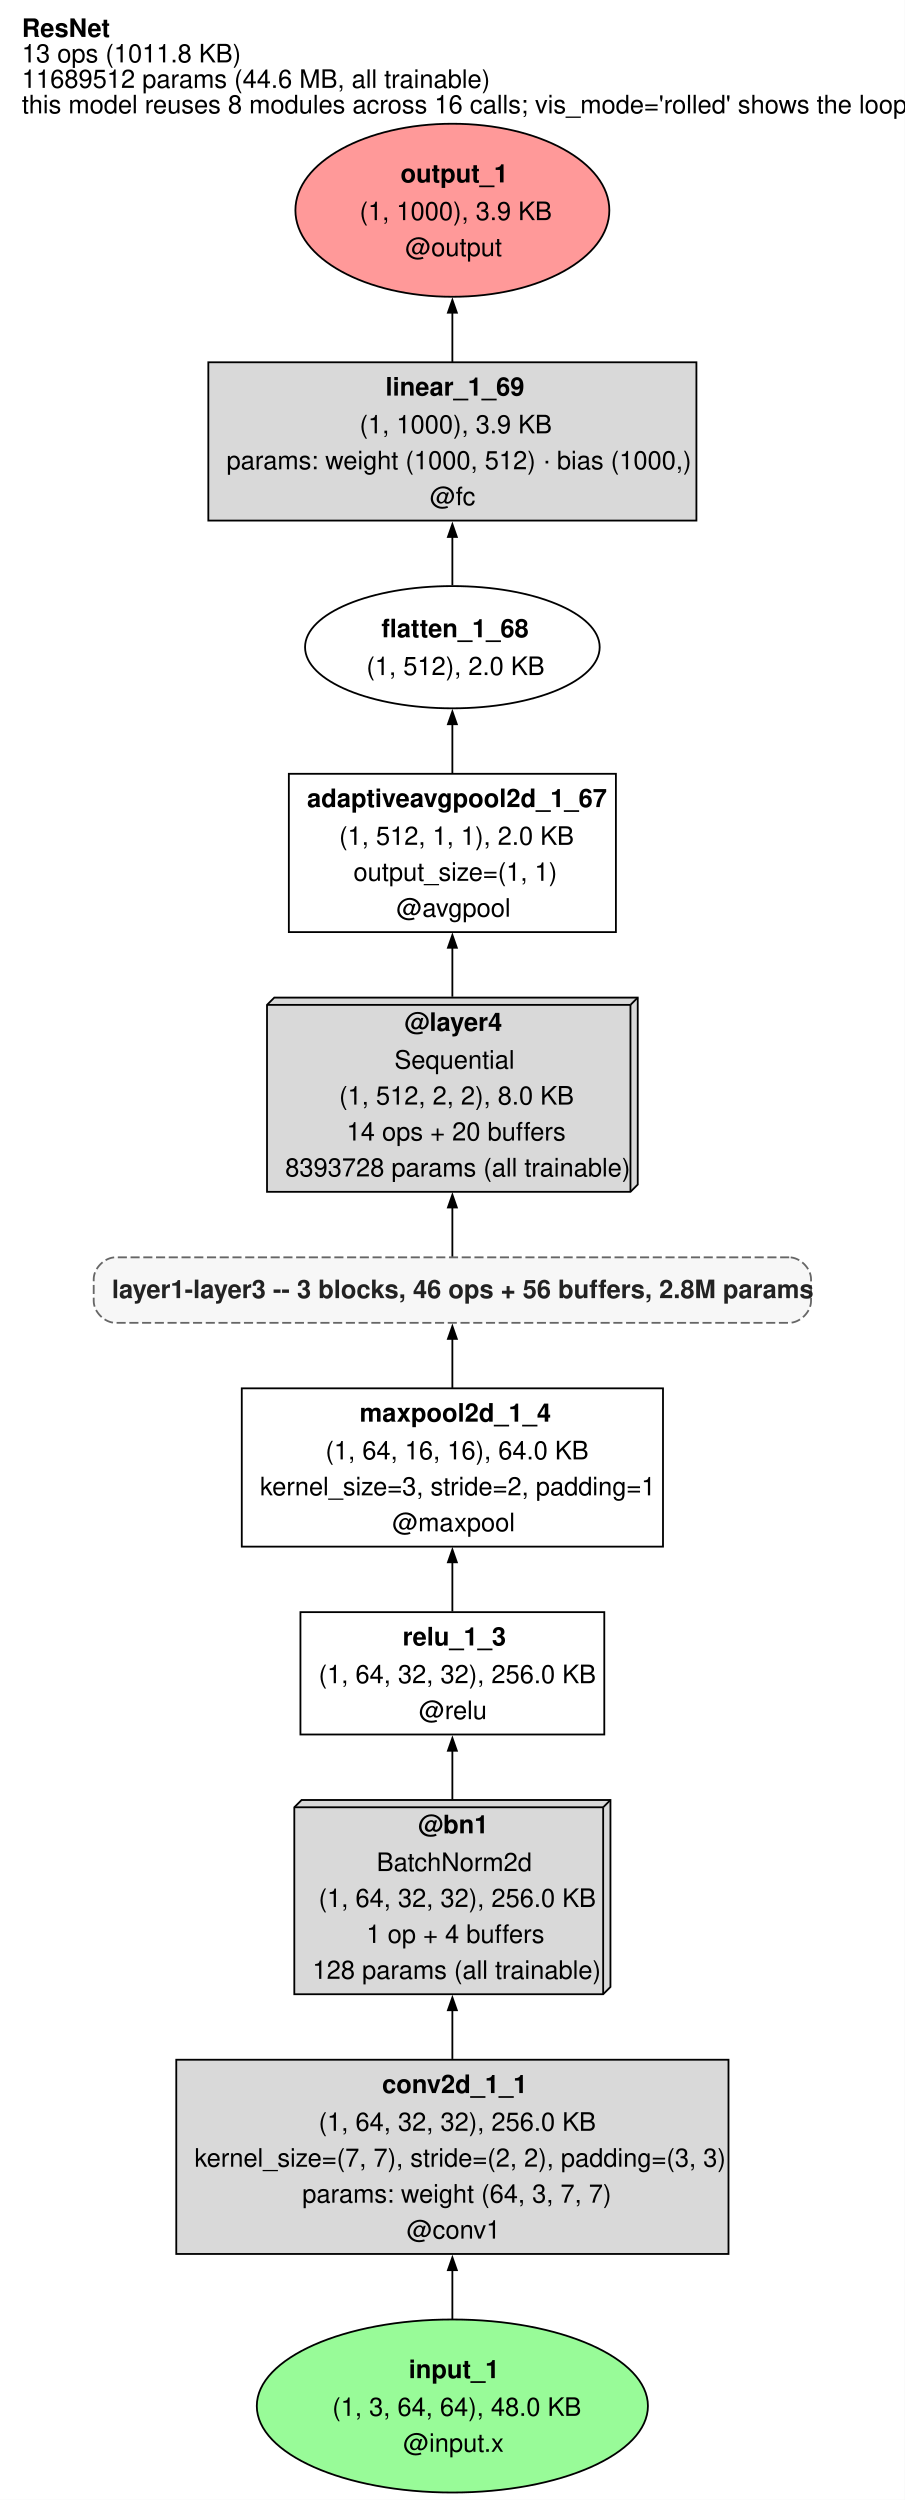
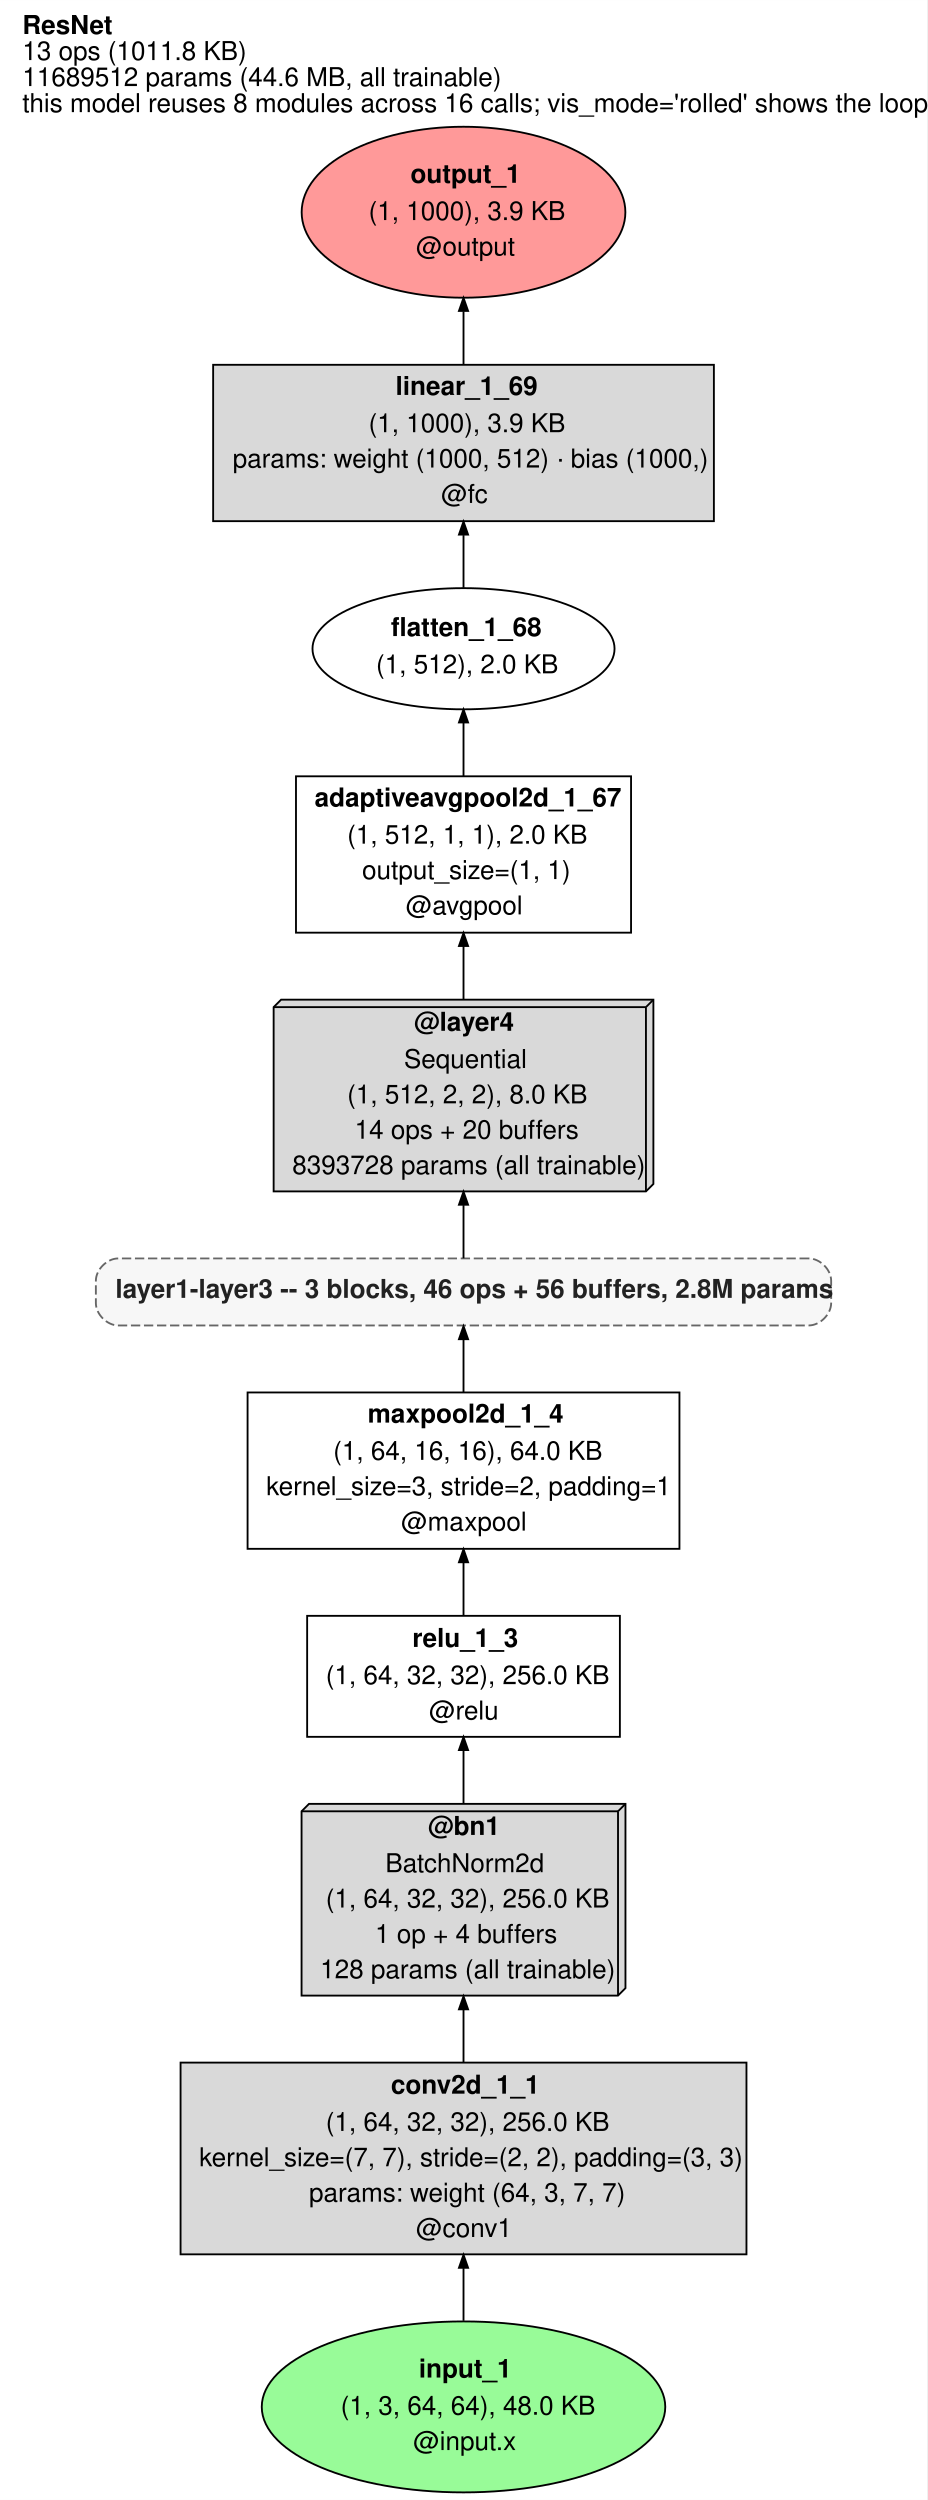
- <svg xmlns="http://www.w3.org/2000/svg" width="497pt" height="1374pt" viewBox="0.00 0.00 497.00 1374.00">
-   <g id="graph0" class="graph" transform="scale(1 1) rotate(0) translate(4 1369.89)">
-     <polygon fill="white" stroke="none" points="-4,4 -4,-1369.89 493.25,-1369.89 493.25,4 -4,4" />
-     <text xml:space="preserve" text-anchor="start" x="8" y="-1349.59" font-family="Helvetica,sans-Serif" font-weight="bold" font-size="14.00">ResNet</text>
-     <text xml:space="preserve" text-anchor="start" x="8" y="-1335.59" font-family="Helvetica,sans-Serif" font-size="14.00">13 ops (1011.8 KB)</text>
-     <text xml:space="preserve" text-anchor="start" x="8" y="-1321.59" font-family="Helvetica,sans-Serif" font-size="14.00">11689512 params (44.6 MB, all trainable)</text>
-     <text xml:space="preserve" text-anchor="start" x="8" y="-1307.59" font-family="Helvetica,sans-Serif" font-size="14.00">this model reuses 8 modules across 16 calls; vis_mode='rolled' shows the loop</text>
+ <svg xmlns="http://www.w3.org/2000/svg" width="498pt" height="1343pt" viewBox="0.00 0.00 498.00 1342.90">
+   <g id="graph0" class="graph" transform="scale(1 1) rotate(0) translate(4 1338.9)">
+     <polygon fill="white" stroke="transparent" points="-4,4 -4,-1338.9 494,-1338.9 494,4 -4,4" />
+     <text text-anchor="start" x="8" y="-1320.7" font-family="Helvetica,sans-Serif" font-weight="bold" font-size="14.00">ResNet</text>
+     <text text-anchor="start" x="8" y="-1306.7" font-family="Helvetica,sans-Serif" font-size="14.00">13 ops (1011.8 KB)</text>
+     <text text-anchor="start" x="8" y="-1292.7" font-family="Helvetica,sans-Serif" font-size="14.00">11689512 params (44.6 MB, all trainable)</text>
+     <text text-anchor="start" x="8" y="-1278.7" font-family="Helvetica,sans-Serif" font-size="14.00">this model reuses 8 modules across 16 calls; vis_mode='rolled' shows the loop</text>
    <g id="node1" class="node">
-       <ellipse fill="#98fb98" stroke="black" cx="244.62" cy="-47.55" rx="107.48" ry="47.55" />
-       <text xml:space="preserve" text-anchor="start" x="220.62" y="-62.88" font-family="Helvetica,sans-Serif" font-weight="bold" font-size="14.00">input_1</text>
-       <text xml:space="preserve" text-anchor="start" x="178.62" y="-42.13" font-family="Helvetica,sans-Serif" font-size="14.00">(1, 3, 64, 64), 48.0 KB</text>
-       <text xml:space="preserve" text-anchor="start" x="217.62" y="-22.38" font-family="Helvetica,sans-Serif" font-size="14.00">@input.x</text>
+       <ellipse fill="#98fb98" stroke="black" cx="245" cy="-45.96" rx="108.38" ry="45.92" />
+       <text text-anchor="start" x="221" y="-61.76" font-family="Helvetica,sans-Serif" font-weight="bold" font-size="14.00">input_1</text>
+       <text text-anchor="start" x="179" y="-41.76" font-family="Helvetica,sans-Serif" font-size="14.00">(1, 3, 64, 64), 48.0 KB</text>
+       <text text-anchor="start" x="218" y="-22.76" font-family="Helvetica,sans-Serif" font-size="14.00">@input.x</text>
    </g>
    <g id="node2" class="node">
-       <polygon fill="#d9d9d9" stroke="black" points="396.38,-237.86 92.88,-237.86 92.88,-131.11 396.38,-131.11 396.38,-237.86" />
-       <text xml:space="preserve" text-anchor="start" x="206" y="-219.56" font-family="Helvetica,sans-Serif" font-weight="bold" font-size="14.00">conv2d_1_1</text>
-       <text xml:space="preserve" text-anchor="start" x="171.12" y="-198.81" font-family="Helvetica,sans-Serif" font-size="14.00">(1, 64, 32, 32), 256.0 KB</text>
-       <text xml:space="preserve" text-anchor="start" x="102.88" y="-179.06" font-family="Helvetica,sans-Serif" font-size="14.00">kernel_size=(7, 7), stride=(2, 2), padding=(3, 3)</text>
-       <text xml:space="preserve" text-anchor="start" x="162.12" y="-159.31" font-family="Helvetica,sans-Serif" font-size="14.00">params: weight (64, 3, 7, 7)</text>
-       <text xml:space="preserve" text-anchor="start" x="219.5" y="-139.56" font-family="Helvetica,sans-Serif" font-size="14.00">@conv1</text>
+       <polygon fill="#d9d9d9" stroke="black" points="397,-230.92 93,-230.92 93,-127.92 397,-127.92 397,-230.92" />
+       <text text-anchor="start" x="206" y="-214.22" font-family="Helvetica,sans-Serif" font-weight="bold" font-size="14.00">conv2d_1_1</text>
+       <text text-anchor="start" x="171" y="-194.22" font-family="Helvetica,sans-Serif" font-size="14.00">(1, 64, 32, 32), 256.0 KB</text>
+       <text text-anchor="start" x="103" y="-175.22" font-family="Helvetica,sans-Serif" font-size="14.00">kernel_size=(7, 7), stride=(2, 2), padding=(3, 3)</text>
+       <text text-anchor="start" x="162" y="-156.22" font-family="Helvetica,sans-Serif" font-size="14.00">params: weight (64, 3, 7, 7)</text>
+       <text text-anchor="start" x="219.5" y="-137.22" font-family="Helvetica,sans-Serif" font-size="14.00">@conv1</text>
    </g>
    <g id="edge1" class="edge">
-       <path fill="none" stroke="black" d="M244.62,-95.37C244.62,-104.11 244.62,-113.36 244.62,-122.46" />
-       <polygon fill="black" stroke="black" points="242.18,-122.23 244.63,-129.23 247.08,-122.23 242.18,-122.23" />
+       <path fill="none" stroke="black" d="M245,-92.2C245,-101.32 245,-111.02 245,-120.5" />
+       <polygon fill="black" stroke="black" points="242.55,-120.69 245,-127.69 247.45,-120.69 242.55,-120.69" />
    </g>
    <g id="node3" class="node">
-       <polygon fill="#d9d9d9" stroke="black" points="331.5,-380.61 161.75,-380.61 157.75,-376.61 157.75,-273.86 327.5,-273.86 331.5,-277.86 331.5,-380.61" />
-       <polyline fill="none" stroke="black" points="327.5,-376.61 157.75,-376.61" />
-       <polyline fill="none" stroke="black" points="327.5,-376.61 327.5,-273.86" />
-       <polyline fill="none" stroke="black" points="327.5,-376.61 331.5,-380.61" />
-       <text xml:space="preserve" text-anchor="start" x="225.88" y="-362.31" font-family="Helvetica,sans-Serif" font-weight="bold" font-size="14.00">@bn1</text>
-       <text xml:space="preserve" text-anchor="start" x="203" y="-341.56" font-family="Helvetica,sans-Serif" font-size="14.00">BatchNorm2d</text>
-       <text xml:space="preserve" text-anchor="start" x="171.12" y="-321.81" font-family="Helvetica,sans-Serif" font-size="14.00">(1, 64, 32, 32), 256.0 KB</text>
-       <text xml:space="preserve" text-anchor="start" x="197.38" y="-302.06" font-family="Helvetica,sans-Serif" font-size="14.00">1 op + 4 buffers</text>
-       <text xml:space="preserve" text-anchor="start" x="167.75" y="-282.31" font-family="Helvetica,sans-Serif" font-size="14.00">128 params (all trainable)</text>
+       <polygon fill="#d9d9d9" stroke="black" points="332,-369.92 162,-369.92 158,-365.92 158,-266.92 328,-266.92 332,-270.92 332,-369.92" />
+       <polyline fill="none" stroke="black" points="328,-365.92 158,-365.92 " />
+       <polyline fill="none" stroke="black" points="328,-365.92 328,-266.92 " />
+       <polyline fill="none" stroke="black" points="328,-365.92 332,-369.92 " />
+       <text text-anchor="start" x="226" y="-353.22" font-family="Helvetica,sans-Serif" font-weight="bold" font-size="14.00">@bn1</text>
+       <text text-anchor="start" x="203" y="-333.22" font-family="Helvetica,sans-Serif" font-size="14.00">BatchNorm2d</text>
+       <text text-anchor="start" x="171" y="-314.22" font-family="Helvetica,sans-Serif" font-size="14.00">(1, 64, 32, 32), 256.0 KB</text>
+       <text text-anchor="start" x="197.5" y="-295.22" font-family="Helvetica,sans-Serif" font-size="14.00">1 op + 4 buffers</text>
+       <text text-anchor="start" x="168" y="-276.22" font-family="Helvetica,sans-Serif" font-size="14.00">128 params (all trainable)</text>
    </g>
    <g id="edge2" class="edge">
-       <path fill="none" stroke="black" d="M244.62,-238.29C244.62,-247.04 244.62,-256.18 244.62,-265.11" />
-       <polygon fill="black" stroke="black" points="242.18,-265.08 244.63,-272.08 247.08,-265.08 242.18,-265.08" />
+       <path fill="none" stroke="black" d="M245,-231.05C245,-240.28 245,-249.98 245,-259.41" />
+       <polygon fill="black" stroke="black" points="242.55,-259.55 245,-266.55 247.45,-259.55 242.55,-259.55" />
    </g>
    <g id="node4" class="node">
-       <polygon fill="white" stroke="black" points="328.12,-483.86 161.12,-483.86 161.12,-416.61 328.12,-416.61 328.12,-483.86" />
-       <text xml:space="preserve" text-anchor="start" x="217.25" y="-465.56" font-family="Helvetica,sans-Serif" font-weight="bold" font-size="14.00">relu_1_3</text>
-       <text xml:space="preserve" text-anchor="start" x="171.12" y="-444.81" font-family="Helvetica,sans-Serif" font-size="14.00">(1, 64, 32, 32), 256.0 KB</text>
-       <text xml:space="preserve" text-anchor="start" x="226.25" y="-425.06" font-family="Helvetica,sans-Serif" font-size="14.00">@relu</text>
+       <polygon fill="white" stroke="black" points="329,-470.92 161,-470.92 161,-405.92 329,-405.92 329,-470.92" />
+       <text text-anchor="start" x="217.5" y="-454.22" font-family="Helvetica,sans-Serif" font-weight="bold" font-size="14.00">relu_1_3</text>
+       <text text-anchor="start" x="171" y="-434.22" font-family="Helvetica,sans-Serif" font-size="14.00">(1, 64, 32, 32), 256.0 KB</text>
+       <text text-anchor="start" x="226.5" y="-415.22" font-family="Helvetica,sans-Serif" font-size="14.00">@relu</text>
    </g>
    <g id="edge3" class="edge">
-       <path fill="none" stroke="black" d="M244.62,-380.95C244.62,-389.93 244.62,-399.14 244.62,-407.78" />
-       <polygon fill="black" stroke="black" points="242.18,-407.68 244.63,-414.68 247.08,-407.68 242.18,-407.68" />
+       <path fill="none" stroke="black" d="M245,-370.15C245,-379.71 245,-389.57 245,-398.69" />
+       <polygon fill="black" stroke="black" points="242.55,-398.83 245,-405.83 247.45,-398.83 242.55,-398.83" />
    </g>
    <g id="node5" class="node">
-       <polygon fill="white" stroke="black" points="360.38,-606.86 128.88,-606.86 128.88,-519.86 360.38,-519.86 360.38,-606.86" />
-       <text xml:space="preserve" text-anchor="start" x="193.62" y="-588.56" font-family="Helvetica,sans-Serif" font-weight="bold" font-size="14.00">maxpool2d_1_4</text>
-       <text xml:space="preserve" text-anchor="start" x="174.88" y="-567.81" font-family="Helvetica,sans-Serif" font-size="14.00">(1, 64, 16, 16), 64.0 KB</text>
-       <text xml:space="preserve" text-anchor="start" x="138.88" y="-548.06" font-family="Helvetica,sans-Serif" font-size="14.00">kernel_size=3, stride=2, padding=1</text>
-       <text xml:space="preserve" text-anchor="start" x="211.62" y="-528.31" font-family="Helvetica,sans-Serif" font-size="14.00">@maxpool</text>
+       <polygon fill="white" stroke="black" points="361,-590.92 129,-590.92 129,-506.92 361,-506.92 361,-590.92" />
+       <text text-anchor="start" x="193.5" y="-574.72" font-family="Helvetica,sans-Serif" font-weight="bold" font-size="14.00">maxpool2d_1_4</text>
+       <text text-anchor="start" x="175" y="-554.72" font-family="Helvetica,sans-Serif" font-size="14.00">(1, 64, 16, 16), 64.0 KB</text>
+       <text text-anchor="start" x="139" y="-535.72" font-family="Helvetica,sans-Serif" font-size="14.00">kernel_size=3, stride=2, padding=1</text>
+       <text text-anchor="start" x="211.5" y="-516.72" font-family="Helvetica,sans-Serif" font-size="14.00">@maxpool</text>
    </g>
    <g id="edge4" class="edge">
-       <path fill="none" stroke="black" d="M244.62,-484.27C244.62,-492.79 244.62,-502.17 244.62,-511.37" />
-       <polygon fill="black" stroke="black" points="242.18,-511.24 244.63,-518.24 247.08,-511.24 242.18,-511.24" />
+       <path fill="none" stroke="black" d="M245,-471.1C245,-479.97 245,-489.82 245,-499.43" />
+       <polygon fill="black" stroke="black" points="242.55,-499.71 245,-506.71 247.45,-499.71 242.55,-499.71" />
    </g>
    <g id="node6" class="node">
-       <path fill="#f7f7f7" stroke="#666666" stroke-dasharray="5,2" d="M429.75,-678.86C429.75,-678.86 59.5,-678.86 59.5,-678.86 53.5,-678.86 47.5,-672.86 47.5,-666.86 47.5,-666.86 47.5,-654.86 47.5,-654.86 47.5,-648.86 53.5,-642.86 59.5,-642.86 59.5,-642.86 429.75,-642.86 429.75,-642.86 435.75,-642.86 441.75,-648.86 441.75,-654.86 441.75,-654.86 441.75,-666.86 441.75,-666.86 441.75,-672.86 435.75,-678.86 429.75,-678.86" />
-       <text xml:space="preserve" text-anchor="start" x="57.5" y="-656.43" font-family="Helvetica,sans-Serif" font-weight="bold" font-size="14.00" fill="#222222">layer1-layer3 -- 3 blocks, 46 ops + 56 buffers, 2.8M params</text>
+       <path fill="#f7f7f7" stroke="#666666" stroke-dasharray="5,2" d="M430.5,-662.92C430.5,-662.92 59.5,-662.92 59.5,-662.92 53.5,-662.92 47.5,-656.92 47.5,-650.92 47.5,-650.92 47.5,-638.92 47.5,-638.92 47.5,-632.92 53.5,-626.92 59.5,-626.92 59.5,-626.92 430.5,-626.92 430.5,-626.92 436.5,-626.92 442.5,-632.92 442.5,-638.92 442.5,-638.92 442.5,-650.92 442.5,-650.92 442.5,-656.92 436.5,-662.92 430.5,-662.92" />
+       <text text-anchor="start" x="58" y="-641.72" font-family="Helvetica,sans-Serif" font-weight="bold" font-size="14.00" fill="#222222">layer1-layer3 -- 3 blocks, 46 ops + 56 buffers, 2.8M params</text>
    </g>
    <g id="edge5" class="edge">
-       <path fill="none" stroke="black" d="M244.62,-607.08C244.62,-616.27 244.62,-625.71 244.62,-634.02" />
-       <polygon fill="black" stroke="black" points="242.18,-634.02 244.63,-641.02 247.08,-634.02 242.18,-634.02" />
+       <path fill="none" stroke="black" d="M245,-591.15C245,-600.77 245,-610.71 245,-619.34" />
+       <polygon fill="black" stroke="black" points="242.55,-619.54 245,-626.54 247.45,-619.54 242.55,-619.54" />
    </g>
    <g id="node7" class="node">
-       <polygon fill="#d9d9d9" stroke="black" points="346.5,-821.61 146.75,-821.61 142.75,-817.61 142.75,-714.86 342.5,-714.86 346.5,-718.86 346.5,-821.61" />
-       <polyline fill="none" stroke="black" points="342.5,-817.61 142.75,-817.61" />
-       <polyline fill="none" stroke="black" points="342.5,-817.61 342.5,-714.86" />
-       <polyline fill="none" stroke="black" points="342.5,-817.61 346.5,-821.61" />
-       <text xml:space="preserve" text-anchor="start" x="218.38" y="-803.31" font-family="Helvetica,sans-Serif" font-weight="bold" font-size="14.00">@layer4</text>
-       <text xml:space="preserve" text-anchor="start" x="212.75" y="-782.56" font-family="Helvetica,sans-Serif" font-size="14.00">Sequential</text>
-       <text xml:space="preserve" text-anchor="start" x="182.38" y="-762.81" font-family="Helvetica,sans-Serif" font-size="14.00">(1, 512, 2, 2), 8.0 KB</text>
-       <text xml:space="preserve" text-anchor="start" x="186.5" y="-743.06" font-family="Helvetica,sans-Serif" font-size="14.00">14 ops + 20 buffers</text>
-       <text xml:space="preserve" text-anchor="start" x="152.75" y="-723.31" font-family="Helvetica,sans-Serif" font-size="14.00">8393728 params (all trainable)</text>
+       <polygon fill="#d9d9d9" stroke="black" points="347,-801.92 147,-801.92 143,-797.92 143,-698.92 343,-698.92 347,-702.92 347,-801.92" />
+       <polyline fill="none" stroke="black" points="343,-797.92 143,-797.92 " />
+       <polyline fill="none" stroke="black" points="343,-797.92 343,-698.92 " />
+       <polyline fill="none" stroke="black" points="343,-797.92 347,-801.92 " />
+       <text text-anchor="start" x="218.5" y="-785.22" font-family="Helvetica,sans-Serif" font-weight="bold" font-size="14.00">@layer4</text>
+       <text text-anchor="start" x="213" y="-765.22" font-family="Helvetica,sans-Serif" font-size="14.00">Sequential</text>
+       <text text-anchor="start" x="182.5" y="-746.22" font-family="Helvetica,sans-Serif" font-size="14.00">(1, 512, 2, 2), 8.0 KB</text>
+       <text text-anchor="start" x="186.5" y="-727.22" font-family="Helvetica,sans-Serif" font-size="14.00">14 ops + 20 buffers</text>
+       <text text-anchor="start" x="153" y="-708.22" font-family="Helvetica,sans-Serif" font-size="14.00">8393728 params (all trainable)</text>
    </g>
    <g id="edge6" class="edge">
-       <path fill="none" stroke="black" d="M244.62,-679.26C244.62,-686.93 244.62,-696.45 244.62,-706.36" />
-       <polygon fill="black" stroke="black" points="242.18,-706.24 244.63,-713.24 247.08,-706.24 242.18,-706.24" />
+       <path fill="none" stroke="black" d="M245,-663.01C245,-671.04 245,-681.12 245,-691.54" />
+       <polygon fill="black" stroke="black" points="242.55,-691.78 245,-698.78 247.45,-691.78 242.55,-691.78" />
    </g>
    <g id="node8" class="node">
-       <polygon fill="white" stroke="black" points="334.5,-944.61 154.75,-944.61 154.75,-857.61 334.5,-857.61 334.5,-944.61" />
-       <text xml:space="preserve" text-anchor="start" x="164.75" y="-926.31" font-family="Helvetica,sans-Serif" font-weight="bold" font-size="14.00">adaptiveavgpool2d_1_67</text>
-       <text xml:space="preserve" text-anchor="start" x="182.38" y="-905.56" font-family="Helvetica,sans-Serif" font-size="14.00">(1, 512, 1, 1), 2.0 KB</text>
-       <text xml:space="preserve" text-anchor="start" x="190.25" y="-885.81" font-family="Helvetica,sans-Serif" font-size="14.00">output_size=(1, 1)</text>
-       <text xml:space="preserve" text-anchor="start" x="213.88" y="-866.06" font-family="Helvetica,sans-Serif" font-size="14.00">@avgpool</text>
+       <polygon fill="white" stroke="black" points="335,-921.92 155,-921.92 155,-837.92 335,-837.92 335,-921.92" />
+       <text text-anchor="start" x="165" y="-905.72" font-family="Helvetica,sans-Serif" font-weight="bold" font-size="14.00">adaptiveavgpool2d_1_67</text>
+       <text text-anchor="start" x="182.5" y="-885.72" font-family="Helvetica,sans-Serif" font-size="14.00">(1, 512, 1, 1), 2.0 KB</text>
+       <text text-anchor="start" x="190.5" y="-866.72" font-family="Helvetica,sans-Serif" font-size="14.00">output_size=(1, 1)</text>
+       <text text-anchor="start" x="214" y="-847.72" font-family="Helvetica,sans-Serif" font-size="14.00">@avgpool</text>
    </g>
    <g id="edge7" class="edge">
-       <path fill="none" stroke="black" d="M244.62,-822.09C244.62,-831.01 244.62,-840.26 244.62,-849.13" />
-       <polygon fill="black" stroke="black" points="242.18,-848.99 244.63,-855.99 247.08,-848.99 242.18,-848.99" />
+       <path fill="none" stroke="black" d="M245,-802.18C245,-811.59 245,-821.39 245,-830.72" />
+       <polygon fill="black" stroke="black" points="242.55,-830.75 245,-837.75 247.45,-830.75 242.55,-830.75" />
    </g>
    <g id="node9" class="node">
-       <ellipse fill="white" stroke="black" cx="244.62" cy="-1014.19" rx="80.96" ry="33.59" />
-       <text xml:space="preserve" text-anchor="start" x="205.62" y="-1019.64" font-family="Helvetica,sans-Serif" font-weight="bold" font-size="14.00">flatten_1_68</text>
-       <text xml:space="preserve" text-anchor="start" x="197.38" y="-998.89" font-family="Helvetica,sans-Serif" font-size="14.00">(1, 512), 2.0 KB</text>
+       <ellipse fill="white" stroke="black" cx="245" cy="-990.45" rx="81.13" ry="32.55" />
+       <text text-anchor="start" x="206" y="-997.25" font-family="Helvetica,sans-Serif" font-weight="bold" font-size="14.00">flatten_1_68</text>
+       <text text-anchor="start" x="198" y="-977.25" font-family="Helvetica,sans-Serif" font-size="14.00">(1, 512), 2.0 KB</text>
    </g>
    <g id="edge8" class="edge">
-       <path fill="none" stroke="black" d="M244.62,-945.06C244.62,-953.94 244.62,-963.28 244.62,-972.09" />
-       <polygon fill="black" stroke="black" points="242.18,-971.84 244.63,-978.84 247.08,-971.84 242.18,-971.84" />
+       <path fill="none" stroke="black" d="M245,-921.95C245,-931.42 245,-941.47 245,-950.83" />
+       <polygon fill="black" stroke="black" points="242.55,-950.84 245,-957.84 247.45,-950.84 242.55,-950.84" />
    </g>
    <g id="node10" class="node">
-       <polygon fill="#d9d9d9" stroke="black" points="378.75,-1170.78 110.5,-1170.78 110.5,-1083.78 378.75,-1083.78 378.75,-1170.78" />
-       <text xml:space="preserve" text-anchor="start" x="207.88" y="-1152.48" font-family="Helvetica,sans-Serif" font-weight="bold" font-size="14.00">linear_1_69</text>
-       <text xml:space="preserve" text-anchor="start" x="193.62" y="-1131.73" font-family="Helvetica,sans-Serif" font-size="14.00">(1, 1000), 3.9 KB</text>
-       <text xml:space="preserve" text-anchor="start" x="120.5" y="-1111.98" font-family="Helvetica,sans-Serif" font-size="14.00">params: weight (1000, 512) · bias (1000,)</text>
-       <text xml:space="preserve" text-anchor="start" x="232.25" y="-1092.23" font-family="Helvetica,sans-Serif" font-size="14.00">@fc</text>
+       <polygon fill="#d9d9d9" stroke="black" points="379.5,-1142.98 110.5,-1142.98 110.5,-1058.98 379.5,-1058.98 379.5,-1142.98" />
+       <text text-anchor="start" x="208.5" y="-1126.78" font-family="Helvetica,sans-Serif" font-weight="bold" font-size="14.00">linear_1_69</text>
+       <text text-anchor="start" x="194" y="-1106.78" font-family="Helvetica,sans-Serif" font-size="14.00">(1, 1000), 3.9 KB</text>
+       <text text-anchor="start" x="121" y="-1087.78" font-family="Helvetica,sans-Serif" font-size="14.00">params: weight (1000, 512) · bias (1000,)</text>
+       <text text-anchor="start" x="233" y="-1068.78" font-family="Helvetica,sans-Serif" font-size="14.00">@fc</text>
    </g>
    <g id="edge9" class="edge">
-       <path fill="none" stroke="black" d="M244.62,-1048.22C244.62,-1056.64 244.62,-1065.9 244.62,-1075" />
-       <polygon fill="black" stroke="black" points="242.18,-1074.77 244.63,-1081.77 247.08,-1074.77 242.18,-1074.77" />
+       <path fill="none" stroke="black" d="M245,-1023.13C245,-1032.01 245,-1041.86 245,-1051.47" />
+       <polygon fill="black" stroke="black" points="242.55,-1051.76 245,-1058.76 247.45,-1051.76 242.55,-1051.76" />
    </g>
    <g id="node11" class="node">
-       <ellipse fill="#ff9999" stroke="black" cx="244.62" cy="-1254.33" rx="86.27" ry="47.55" />
-       <text xml:space="preserve" text-anchor="start" x="216.12" y="-1269.66" font-family="Helvetica,sans-Serif" font-weight="bold" font-size="14.00">output_1</text>
-       <text xml:space="preserve" text-anchor="start" x="193.62" y="-1248.91" font-family="Helvetica,sans-Serif" font-size="14.00">(1, 1000), 3.9 KB</text>
-       <text xml:space="preserve" text-anchor="start" x="218.75" y="-1229.16" font-family="Helvetica,sans-Serif" font-size="14.00">@output</text>
+       <ellipse fill="#ff9999" stroke="black" cx="245" cy="-1224.94" rx="86.95" ry="45.92" />
+       <text text-anchor="start" x="216.5" y="-1240.74" font-family="Helvetica,sans-Serif" font-weight="bold" font-size="14.00">output_1</text>
+       <text text-anchor="start" x="194" y="-1220.74" font-family="Helvetica,sans-Serif" font-size="14.00">(1, 1000), 3.9 KB</text>
+       <text text-anchor="start" x="219.5" y="-1201.74" font-family="Helvetica,sans-Serif" font-size="14.00">@output</text>
    </g>
    <g id="edge10" class="edge">
-       <path fill="none" stroke="black" d="M244.62,-1170.97C244.62,-1179.74 244.62,-1189.1 244.62,-1198.24" />
-       <polygon fill="black" stroke="black" points="242.18,-1198.04 244.63,-1205.04 247.08,-1198.04 242.18,-1198.04" />
+       <path fill="none" stroke="black" d="M245,-1143.27C245,-1152.41 245,-1162.21 245,-1171.72" />
+       <polygon fill="black" stroke="black" points="242.55,-1171.93 245,-1178.93 247.45,-1171.93 242.55,-1171.93" />
    </g>
  </g>
</svg>
